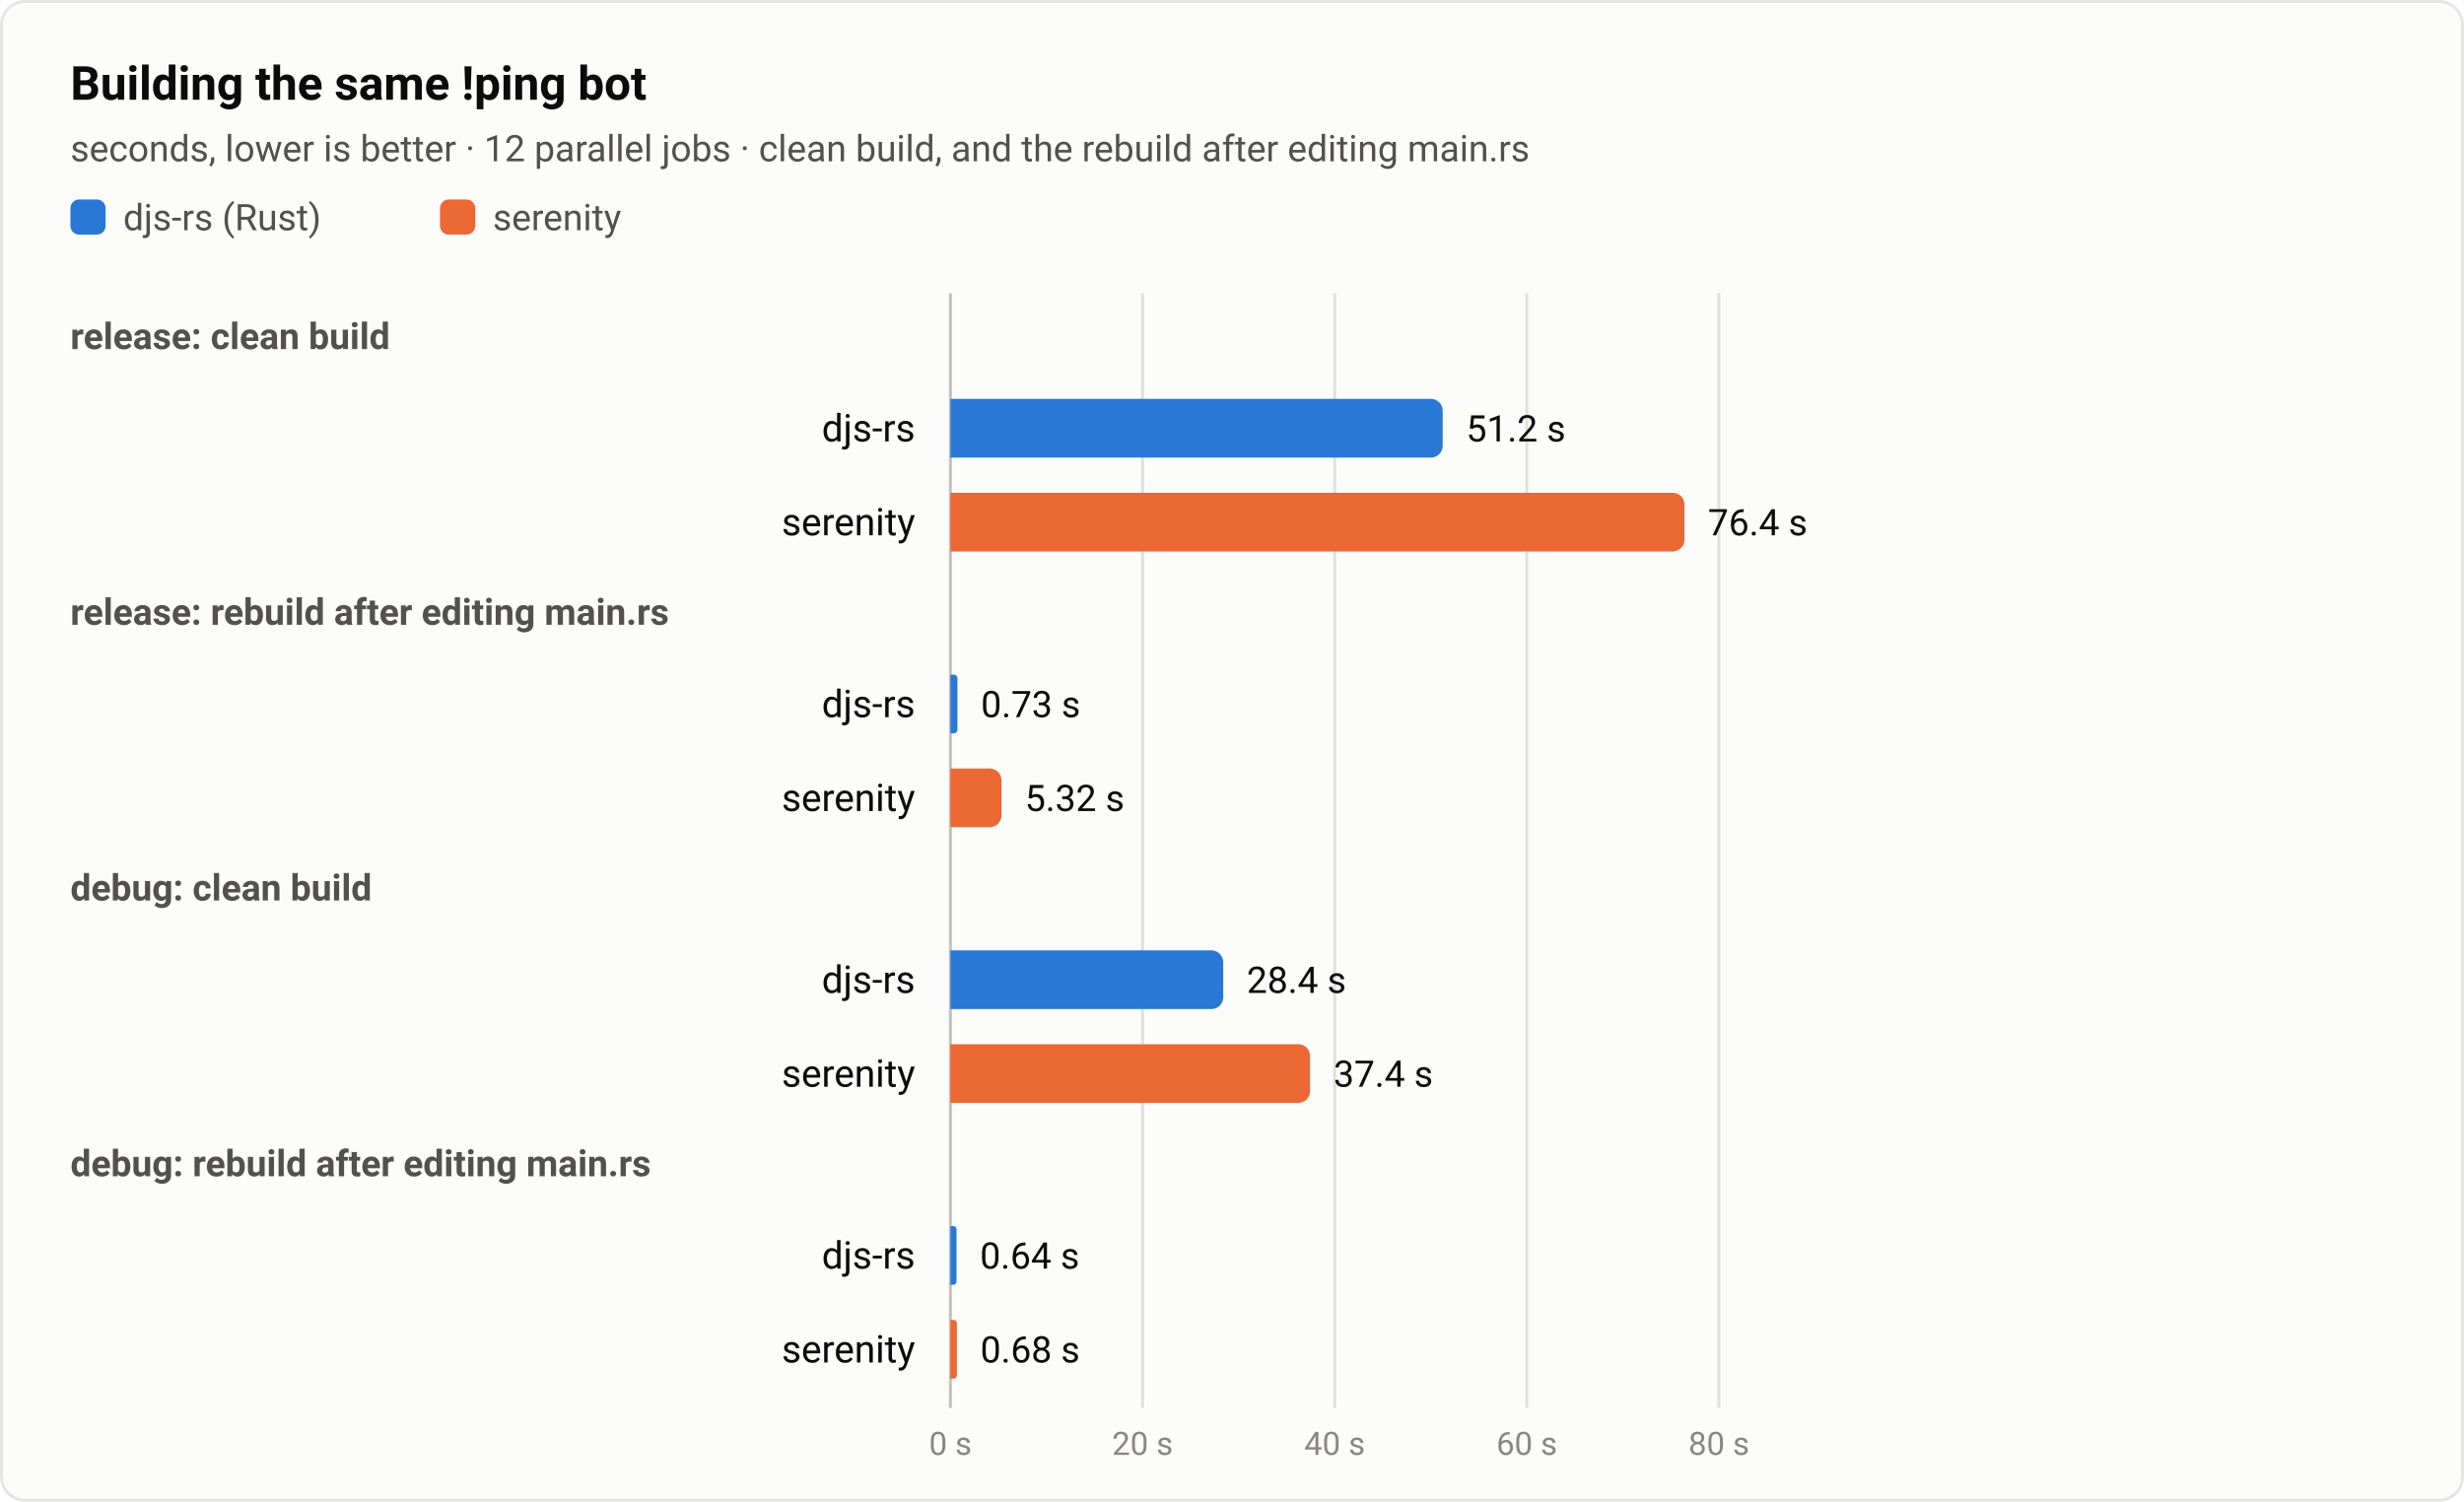
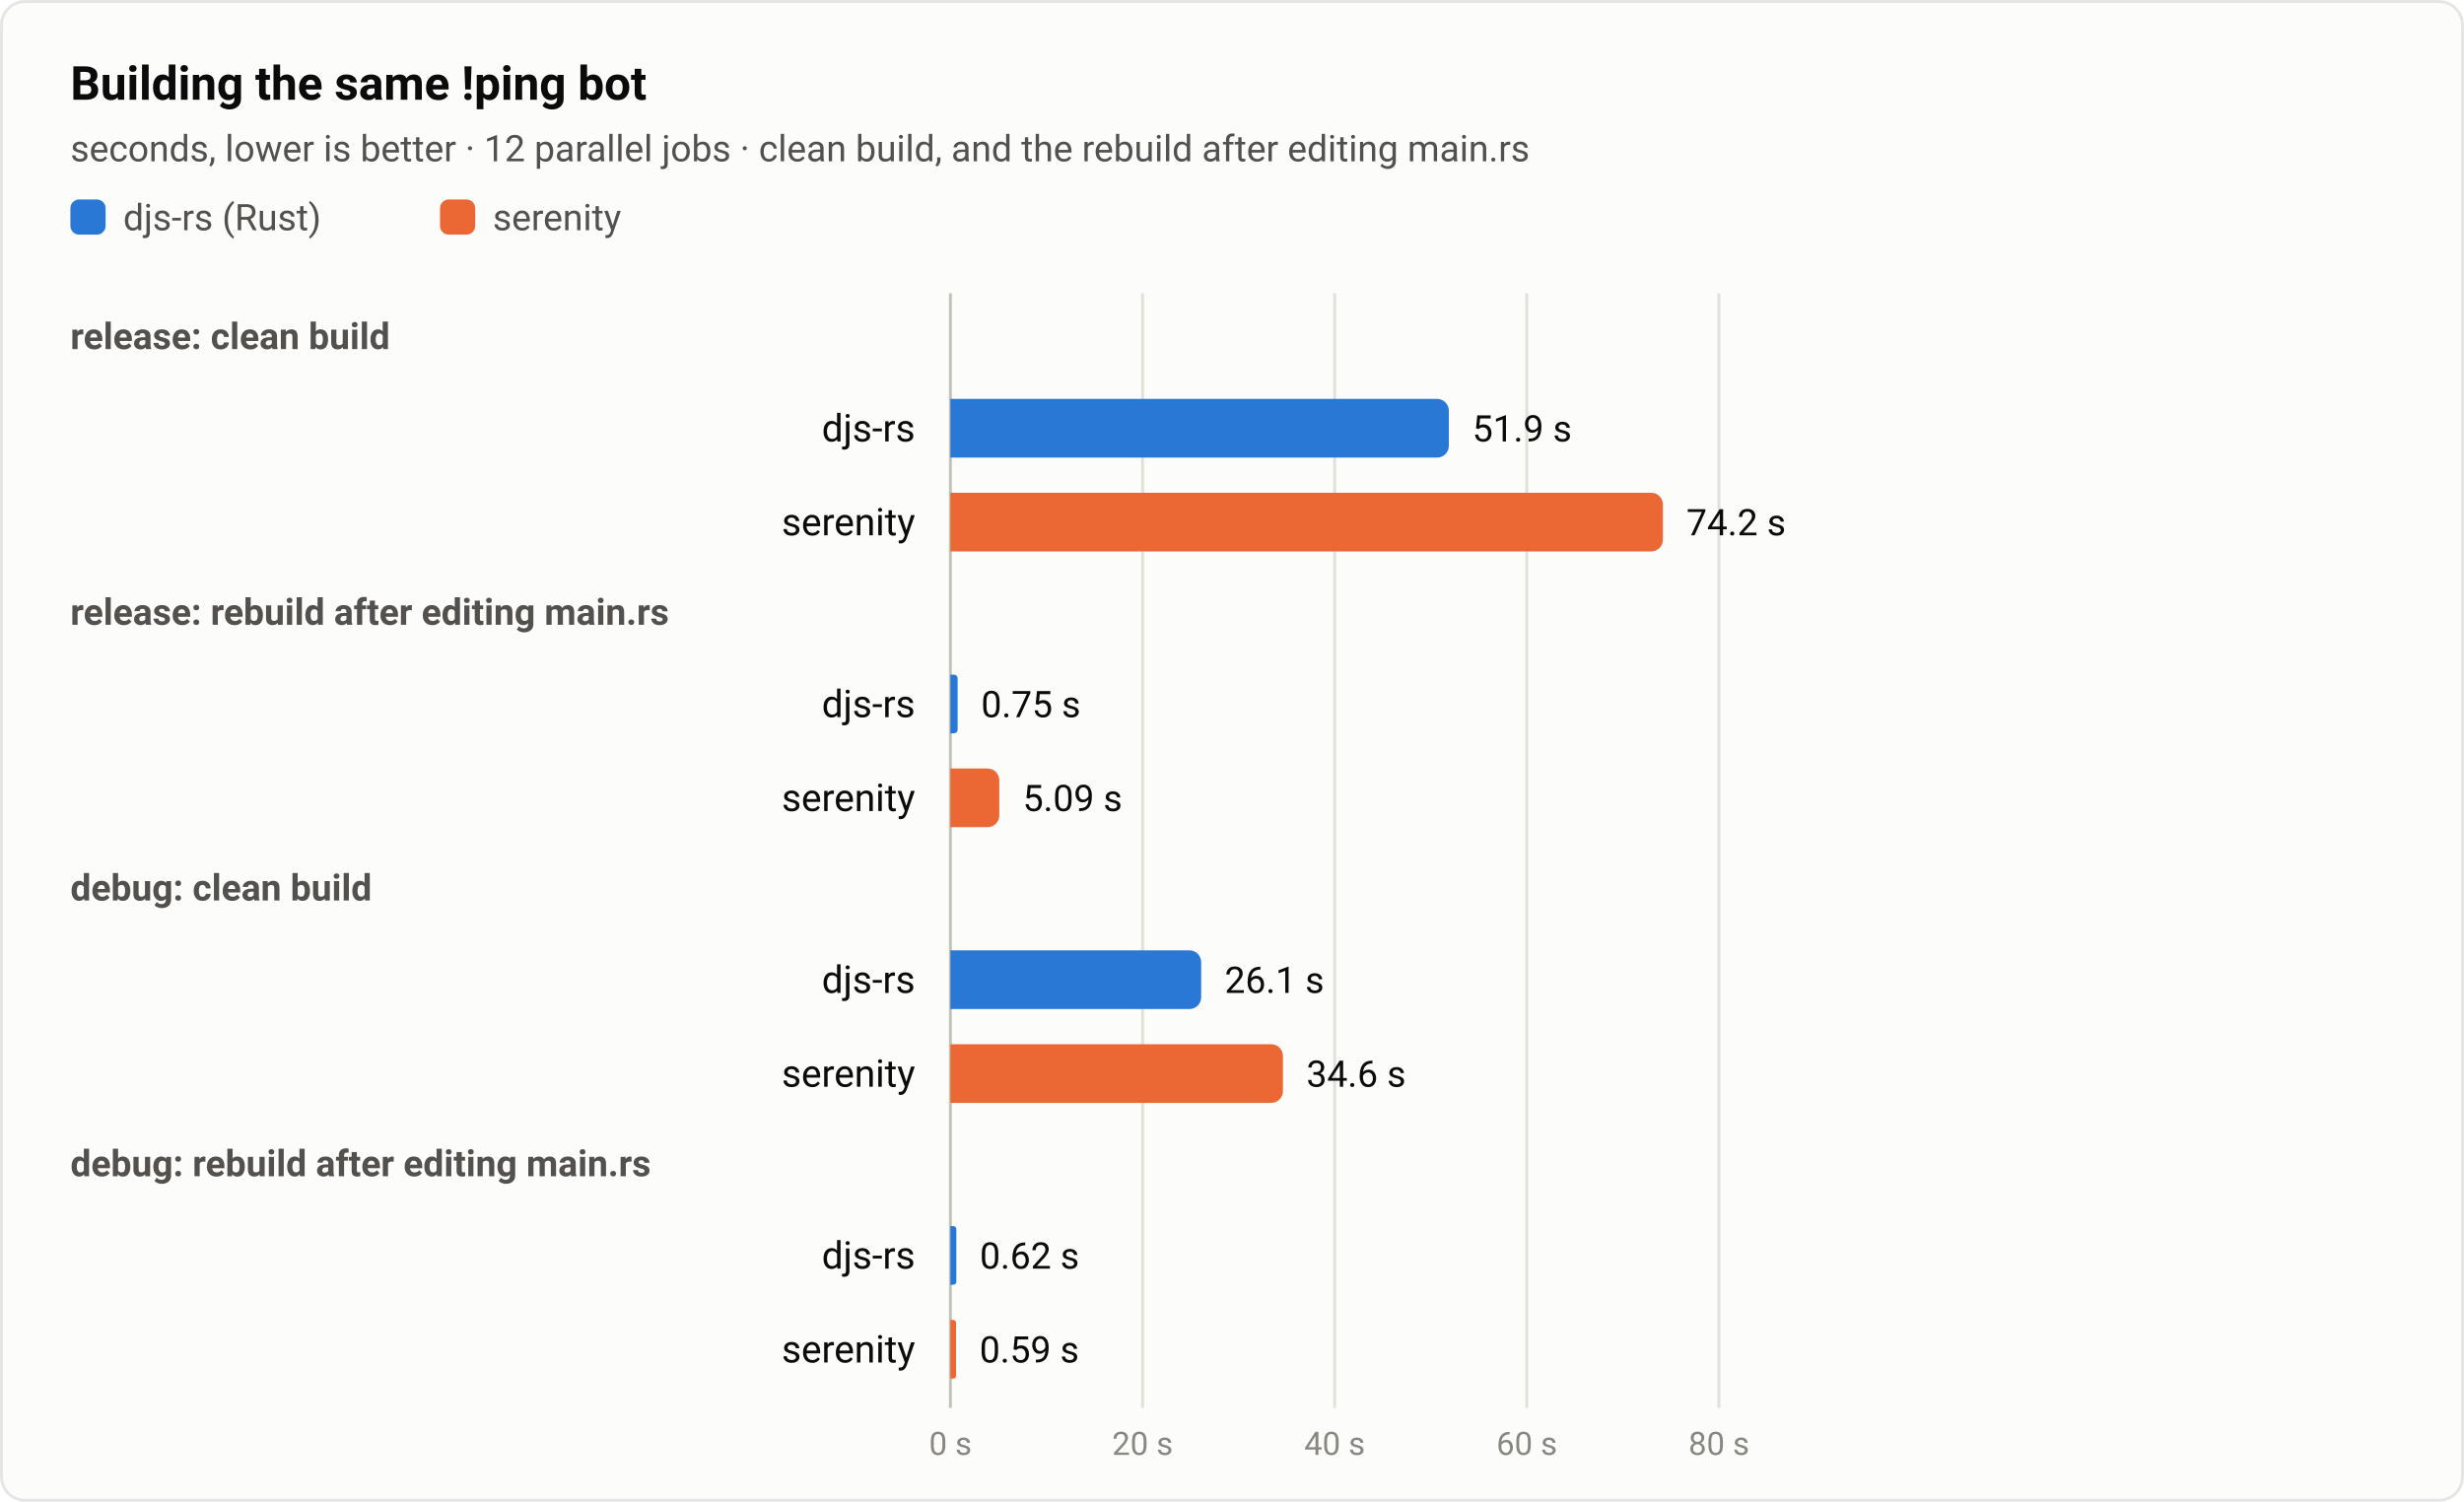
<svg xmlns="http://www.w3.org/2000/svg" width="840" height="512" viewBox="0 0 840 512" role="img" aria-labelledby="title desc" font-family="system-ui, -apple-system, &quot;Segoe UI&quot;, Roboto, sans-serif">
  <rect x="0.5" y="0.5" width="839" height="511" rx="8" fill="#fcfcfb" stroke="rgba(11,11,11,0.10)" />
  <text x="24" y="34" font-size="16" font-weight="600" fill="#0b0b0b">Building the same !ping bot</text>
  <text x="24" y="55" font-size="12.5" fill="#52514e">seconds, lower is better · 12 parallel jobs · clean build, and the rebuild after editing main.rs</text>
  <rect x="24" y="68" width="12" height="12" rx="3" fill="#2a78d6" />
  <text x="42" y="78.5" font-size="12.5" fill="#52514e">djs-rs (Rust)</text>
  <rect x="150" y="68" width="12" height="12" rx="3" fill="#eb6834" />
  <text x="168" y="78.5" font-size="12.5" fill="#52514e">serenity</text>
  <line x1="324" y1="100" x2="324" y2="480" stroke="#c3c2b7" stroke-width="1" />
  <text x="324" y="496" font-size="11" text-anchor="middle" fill="#898781" style="font-variant-numeric: tabular-nums">0 s</text>
  <line x1="389.5" y1="100" x2="389.5" y2="480" stroke="#e1e0d9" stroke-width="1" />
  <text x="389.5" y="496" font-size="11" text-anchor="middle" fill="#898781" style="font-variant-numeric: tabular-nums">20 s</text>
  <line x1="455" y1="100" x2="455" y2="480" stroke="#e1e0d9" stroke-width="1" />
  <text x="455" y="496" font-size="11" text-anchor="middle" fill="#898781" style="font-variant-numeric: tabular-nums">40 s</text>
  <line x1="520.5" y1="100" x2="520.5" y2="480" stroke="#e1e0d9" stroke-width="1" />
  <text x="520.5" y="496" font-size="11" text-anchor="middle" fill="#898781" style="font-variant-numeric: tabular-nums">60 s</text>
  <line x1="586" y1="100" x2="586" y2="480" stroke="#e1e0d9" stroke-width="1" />
  <text x="586" y="496" font-size="11" text-anchor="middle" fill="#898781" style="font-variant-numeric: tabular-nums">80 s</text>
  <text x="24" y="119" font-size="12.5" font-weight="600" fill="#52514e">release: clean build</text>
  <text x="312" y="150.5" font-size="13" text-anchor="end" fill="#0b0b0b">djs-rs</text>
-   <path d="M324,136H487.824A4,4 0 0 1 491.824,140V152A4,4 0 0 1 487.824,156H324Z" fill="#2a78d6" />
-   <text x="499.824" y="150.5" font-size="12.5" fill="#0b0b0b" style="font-variant-numeric: tabular-nums">51.2 s</text>
+   <path d="M324,136H489.923A4,4 0 0 1 493.923,140V152A4,4 0 0 1 489.923,156H324Z" fill="#2a78d6" />
+   <text x="501.923" y="150.5" font-size="12.5" fill="#0b0b0b" style="font-variant-numeric: tabular-nums">51.9 s</text>
  <text x="312" y="182.5" font-size="13" text-anchor="end" fill="#0b0b0b">serenity</text>
-   <path d="M324,168H570.246A4,4 0 0 1 574.246,172V184A4,4 0 0 1 570.246,188H324Z" fill="#eb6834" />
-   <text x="582.246" y="182.5" font-size="12.5" fill="#0b0b0b" style="font-variant-numeric: tabular-nums">76.4 s</text>
+   <path d="M324,168H562.9A4,4 0 0 1 566.9,172V184A4,4 0 0 1 562.9,188H324Z" fill="#eb6834" />
+   <text x="574.9" y="182.5" font-size="12.5" fill="#0b0b0b" style="font-variant-numeric: tabular-nums">74.2 s</text>
  <text x="24" y="213" font-size="12.5" font-weight="600" fill="#52514e">release: rebuild after editing main.rs</text>
  <text x="312" y="244.5" font-size="13" text-anchor="end" fill="#0b0b0b">djs-rs</text>
-   <path d="M324,230H325.2A1.2,1.2 0 0 1 326.401,231.2V248.8A1.2,1.2 0 0 1 325.2,250H324Z" fill="#2a78d6" />
-   <text x="334.401" y="244.5" font-size="12.5" fill="#0b0b0b" style="font-variant-numeric: tabular-nums">0.73 s</text>
+   <path d="M324,230H325.233A1.233,1.233 0 0 1 326.466,231.233V248.767A1.233,1.233 0 0 1 325.233,250H324Z" fill="#2a78d6" />
+   <text x="334.466" y="244.5" font-size="12.5" fill="#0b0b0b" style="font-variant-numeric: tabular-nums">0.75 s</text>
  <text x="312" y="276.5" font-size="13" text-anchor="end" fill="#0b0b0b">serenity</text>
-   <path d="M324,262H337.41A4,4 0 0 1 341.41,266V278A4,4 0 0 1 337.41,282H324Z" fill="#eb6834" />
-   <text x="349.41" y="276.5" font-size="12.5" fill="#0b0b0b" style="font-variant-numeric: tabular-nums">5.32 s</text>
+   <path d="M324,262H336.673A4,4 0 0 1 340.673,266V278A4,4 0 0 1 336.673,282H324Z" fill="#eb6834" />
+   <text x="348.673" y="276.5" font-size="12.5" fill="#0b0b0b" style="font-variant-numeric: tabular-nums">5.09 s</text>
  <text x="24" y="307" font-size="12.5" font-weight="600" fill="#52514e">debug: clean build</text>
  <text x="312" y="338.5" font-size="13" text-anchor="end" fill="#0b0b0b">djs-rs</text>
-   <path d="M324,324H413.007A4,4 0 0 1 417.007,328V340A4,4 0 0 1 413.007,344H324Z" fill="#2a78d6" />
-   <text x="425.007" y="338.5" font-size="12.5" fill="#0b0b0b" style="font-variant-numeric: tabular-nums">28.4 s</text>
+   <path d="M324,324H405.487A4,4 0 0 1 409.487,328V340A4,4 0 0 1 405.487,344H324Z" fill="#2a78d6" />
+   <text x="417.487" y="338.5" font-size="12.5" fill="#0b0b0b" style="font-variant-numeric: tabular-nums">26.1 s</text>
  <text x="312" y="370.5" font-size="13" text-anchor="end" fill="#0b0b0b">serenity</text>
-   <path d="M324,356H442.616A4,4 0 0 1 446.616,360V372A4,4 0 0 1 442.616,376H324Z" fill="#eb6834" />
-   <text x="454.616" y="370.5" font-size="12.5" fill="#0b0b0b" style="font-variant-numeric: tabular-nums">37.4 s</text>
+   <path d="M324,356H433.367A4,4 0 0 1 437.367,360V372A4,4 0 0 1 433.367,376H324Z" fill="#eb6834" />
+   <text x="445.367" y="370.5" font-size="12.5" fill="#0b0b0b" style="font-variant-numeric: tabular-nums">34.6 s</text>
  <text x="24" y="401" font-size="12.5" font-weight="600" fill="#52514e">debug: rebuild after editing main.rs</text>
  <text x="312" y="432.5" font-size="13" text-anchor="end" fill="#0b0b0b">djs-rs</text>
-   <path d="M324,418H325.041A1.041,1.041 0 0 1 326.083,419.041V436.959A1.041,1.041 0 0 1 325.041,438H324Z" fill="#2a78d6" />
-   <text x="334.083" y="432.5" font-size="12.5" fill="#0b0b0b" style="font-variant-numeric: tabular-nums">0.64 s</text>
+   <path d="M324,418H325.01A1.01,1.01 0 0 1 326.021,419.01V436.99A1.01,1.01 0 0 1 325.01,438H324Z" fill="#2a78d6" />
+   <text x="334.021" y="432.5" font-size="12.5" fill="#0b0b0b" style="font-variant-numeric: tabular-nums">0.62 s</text>
  <text x="312" y="464.5" font-size="13" text-anchor="end" fill="#0b0b0b">serenity</text>
-   <path d="M324,450H325.107A1.107,1.107 0 0 1 326.214,451.107V468.893A1.107,1.107 0 0 1 325.107,470H324Z" fill="#eb6834" />
-   <text x="334.214" y="464.5" font-size="12.5" fill="#0b0b0b" style="font-variant-numeric: tabular-nums">0.68 s</text>
+   <path d="M324,450H324.968A0.968,0.968 0 0 1 325.936,450.968V469.032A0.968,0.968 0 0 1 324.968,470H324Z" fill="#eb6834" />
+   <text x="333.936" y="464.5" font-size="12.5" fill="#0b0b0b" style="font-variant-numeric: tabular-nums">0.59 s</text>
</svg>
